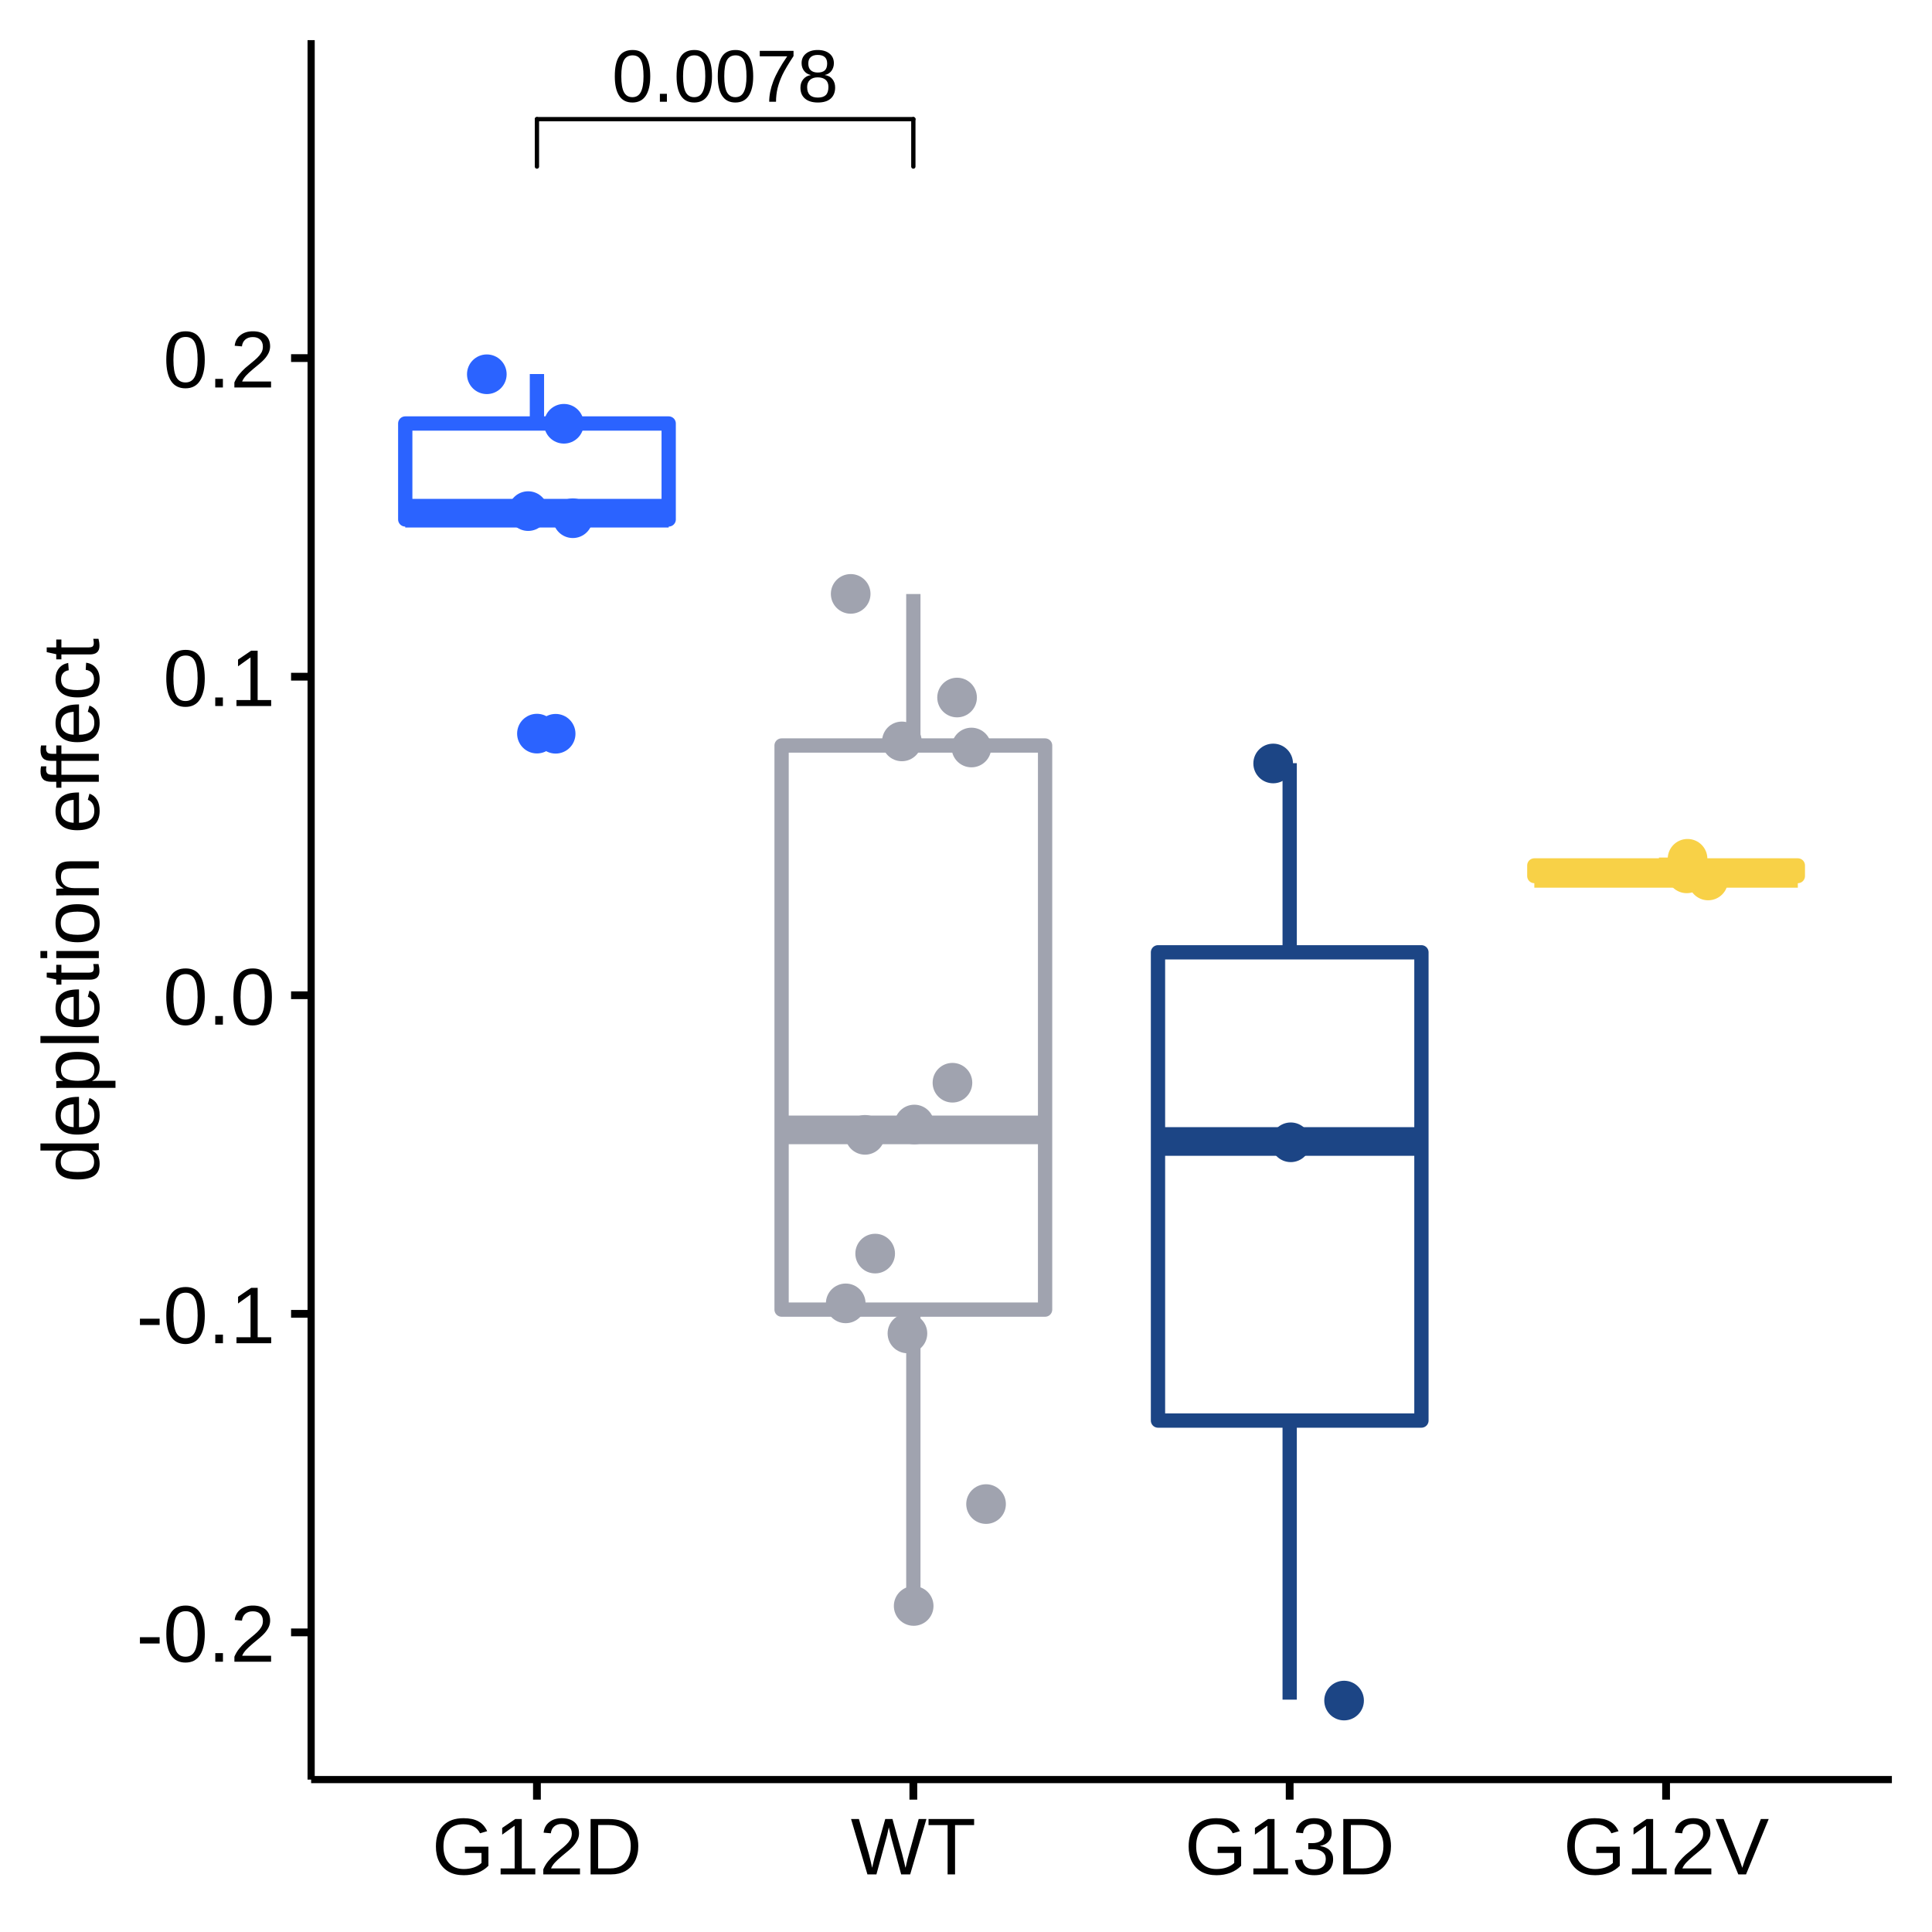
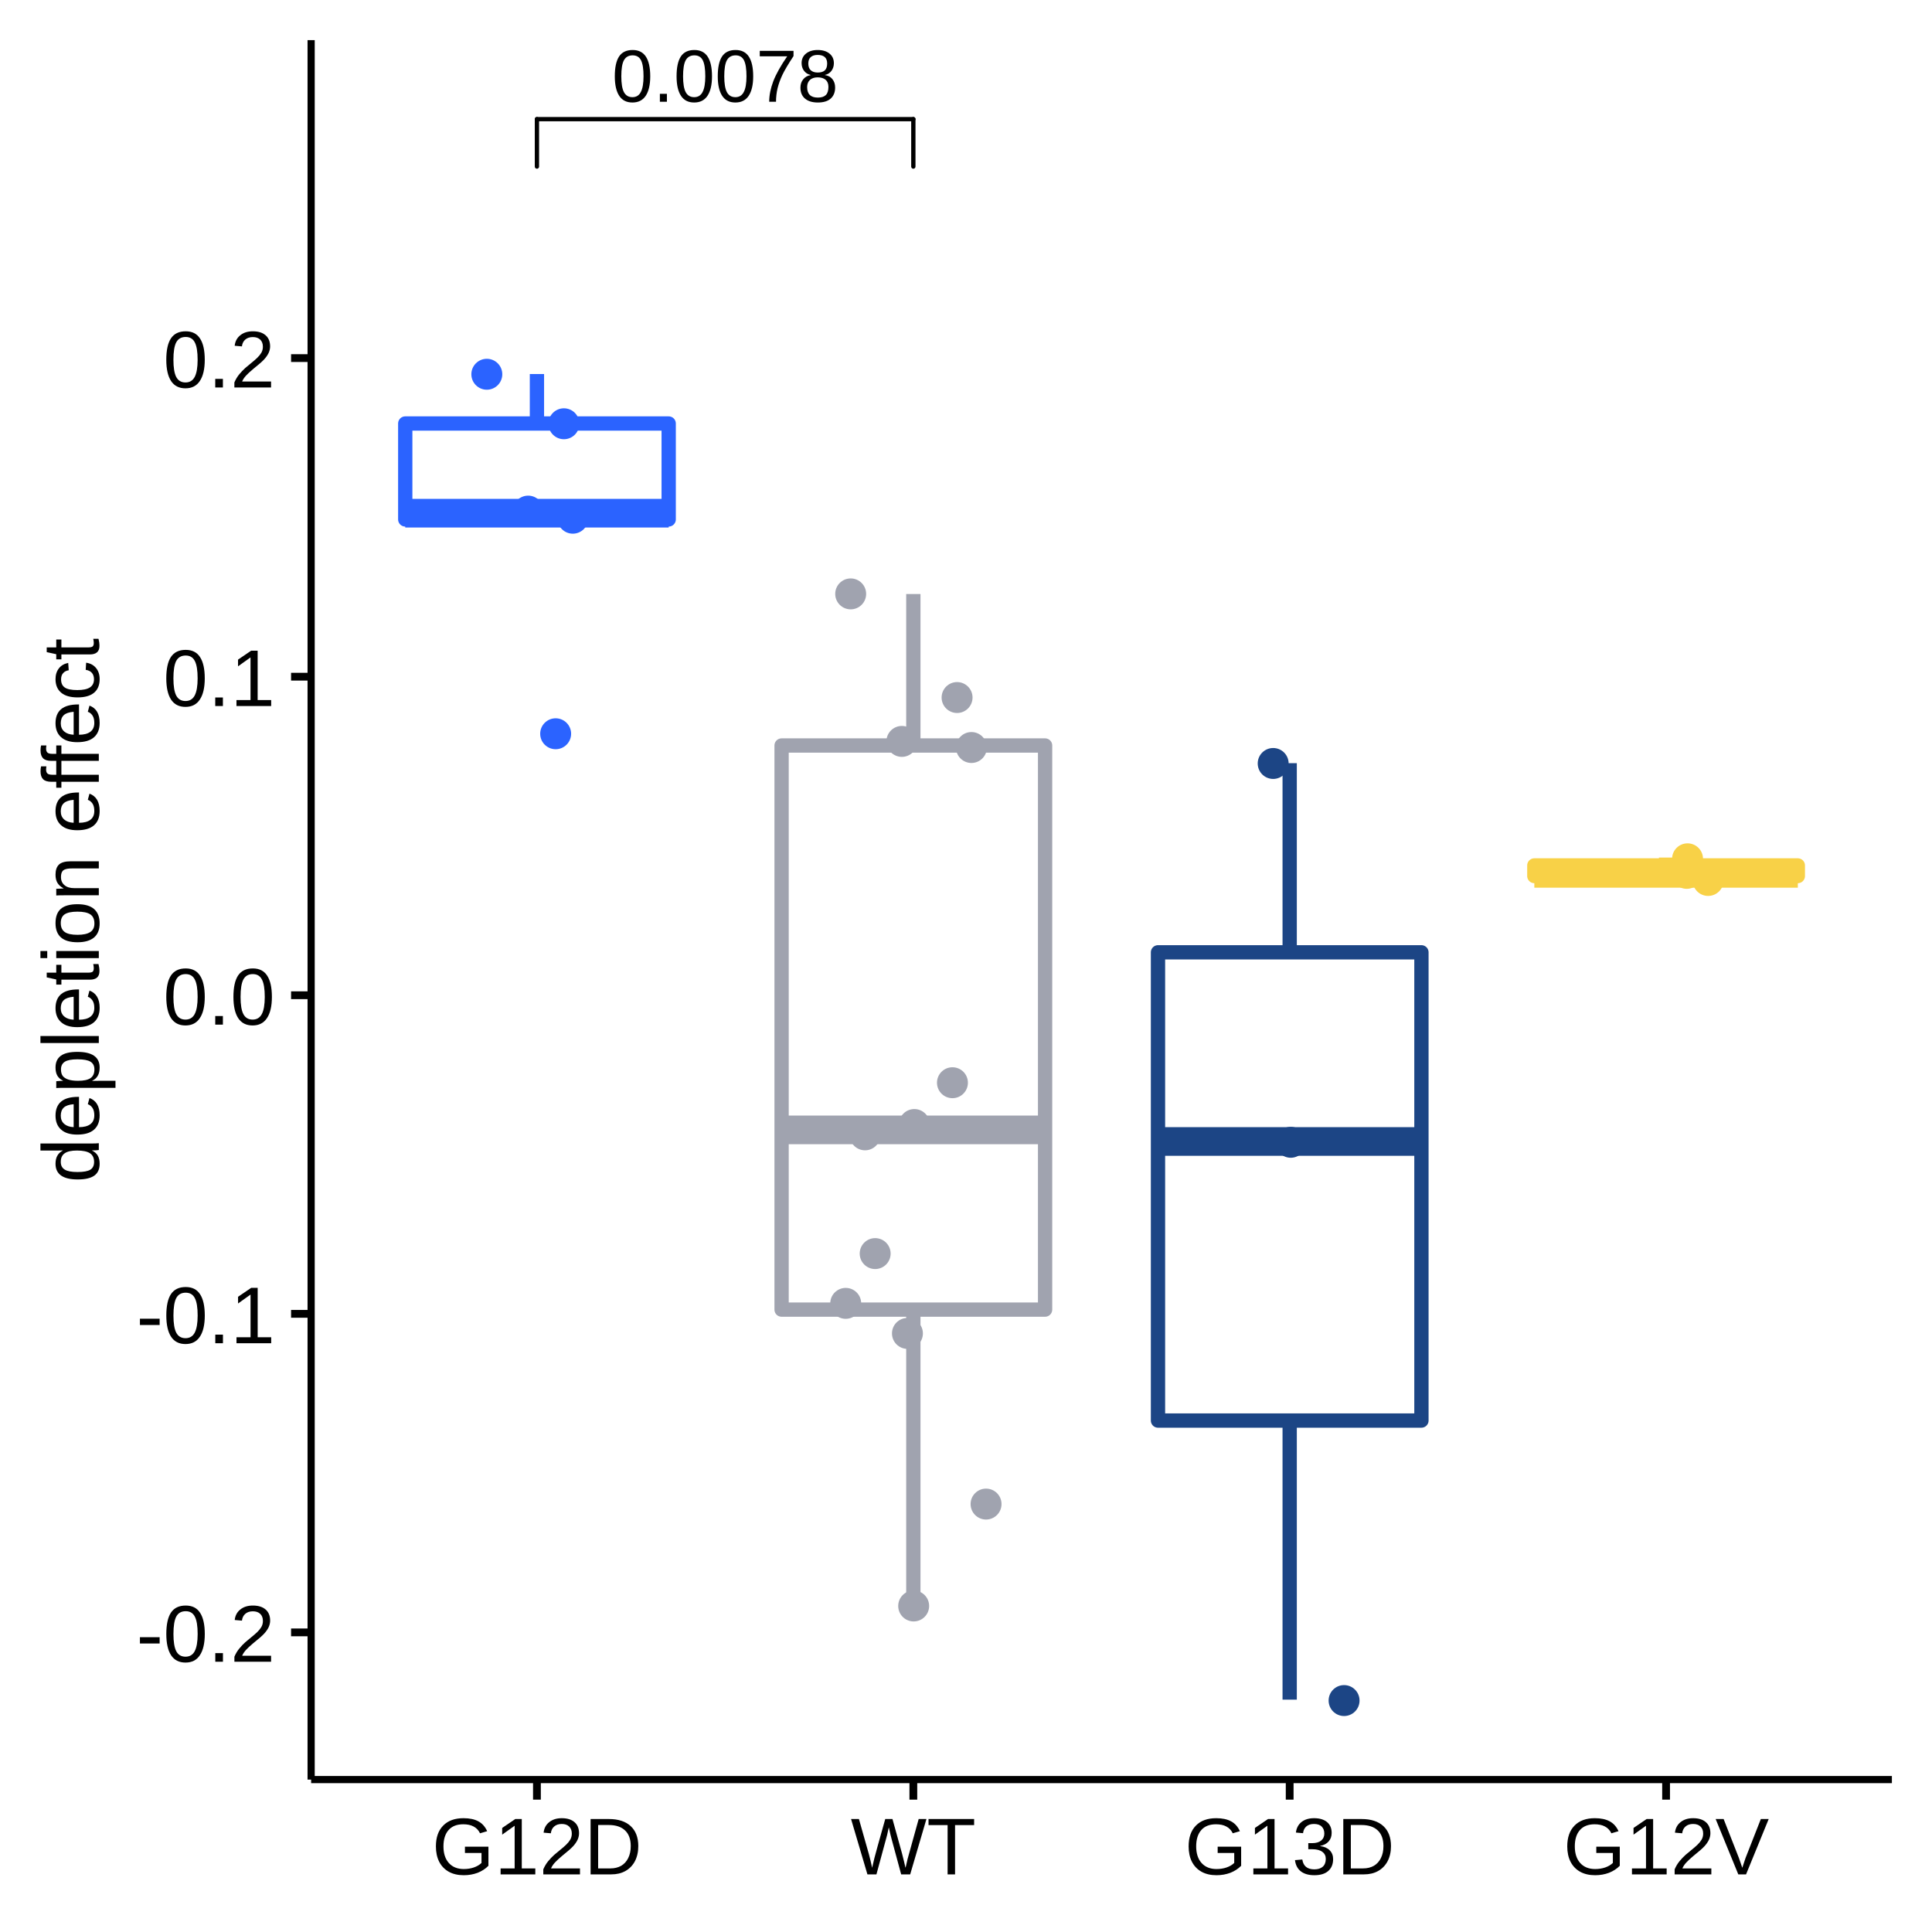
<svg xmlns="http://www.w3.org/2000/svg" viewBox="0 0 288.00 288.00">
  <defs>
    <style type="text/css">
    line, polyline, polygon, path, rect, circle {
      fill: none;
      stroke: #000000;
      stroke-linecap: round;
      stroke-linejoin: round;
      stroke-miterlimit: 10.00;
    }
  </style>
  </defs>
  <rect width="100%" height="100%" style="stroke: none; fill: #FFFFFF;" />
  <rect x="0.00" y="0.00" width="288.00" height="288.00" style="stroke-width: 1.16; stroke: #FFFFFF; fill: #FFFFFF;" />
  <defs>
    <clipPath id="cpNDYuMzh8MjgyLjAyfDI2NS4yOHw1Ljk4">
      <rect x="46.38" y="5.98" width="235.64" height="259.31" />
    </clipPath>
  </defs>
  <rect x="46.38" y="5.98" width="235.64" height="259.31" style="stroke-width: 1.16; stroke: none; fill: #FFFFFF;" clip-path="url(#cpNDYuMzh8MjgyLjAyfDI2NS4yOHw1Ljk4)" />
-   <circle cx="80.04" cy="109.36" r="1.95pt" style="stroke-width: 0.71; stroke: #2B63FF; fill: #2B63FF;" clip-path="url(#cpNDYuMzh8MjgyLjAyfDI2NS4yOHw1Ljk4)" />
  <line x1="80.04" y1="63.13" x2="80.04" y2="55.76" style="stroke-width: 2.13; stroke: #2B63FF; stroke-linecap: butt;" clip-path="url(#cpNDYuMzh8MjgyLjAyfDI2NS4yOHw1Ljk4)" />
  <line x1="80.04" y1="77.43" x2="80.04" y2="77.43" style="stroke-width: 2.13; stroke: #2B63FF; stroke-linecap: butt;" clip-path="url(#cpNDYuMzh8MjgyLjAyfDI2NS4yOHw1Ljk4)" />
  <polygon points="60.41,63.13 60.41,77.43 99.68,77.43 99.68,63.13 60.41,63.13 " style="stroke-width: 2.13; stroke: #2B63FF; fill: #FFFFFF;" clip-path="url(#cpNDYuMzh8MjgyLjAyfDI2NS4yOHw1Ljk4)" />
  <line x1="60.41" y1="76.50" x2="99.68" y2="76.50" style="stroke-width: 4.27; stroke: #2B63FF; stroke-linecap: butt;" clip-path="url(#cpNDYuMzh8MjgyLjAyfDI2NS4yOHw1Ljk4)" />
  <line x1="136.15" y1="111.13" x2="136.15" y2="88.55" style="stroke-width: 2.13; stroke: #A0A3AF; stroke-linecap: butt;" clip-path="url(#cpNDYuMzh8MjgyLjAyfDI2NS4yOHw1Ljk4)" />
  <line x1="136.15" y1="195.22" x2="136.15" y2="239.35" style="stroke-width: 2.13; stroke: #A0A3AF; stroke-linecap: butt;" clip-path="url(#cpNDYuMzh8MjgyLjAyfDI2NS4yOHw1Ljk4)" />
  <polygon points="116.51,111.13 116.51,195.22 155.79,195.22 155.79,111.13 116.51,111.13 " style="stroke-width: 2.13; stroke: #A0A3AF; fill: #FFFFFF;" clip-path="url(#cpNDYuMzh8MjgyLjAyfDI2NS4yOHw1Ljk4)" />
  <line x1="116.51" y1="168.43" x2="155.79" y2="168.43" style="stroke-width: 4.27; stroke: #A0A3AF; stroke-linecap: butt;" clip-path="url(#cpNDYuMzh8MjgyLjAyfDI2NS4yOHw1Ljk4)" />
  <line x1="192.25" y1="141.96" x2="192.25" y2="113.76" style="stroke-width: 2.13; stroke: #1C4585; stroke-linecap: butt;" clip-path="url(#cpNDYuMzh8MjgyLjAyfDI2NS4yOHw1Ljk4)" />
  <line x1="192.25" y1="211.76" x2="192.25" y2="253.36" style="stroke-width: 2.13; stroke: #1C4585; stroke-linecap: butt;" clip-path="url(#cpNDYuMzh8MjgyLjAyfDI2NS4yOHw1Ljk4)" />
  <polygon points="172.62,141.96 172.62,211.76 211.89,211.76 211.89,141.96 172.62,141.96 " style="stroke-width: 2.13; stroke: #1C4585; fill: #FFFFFF;" clip-path="url(#cpNDYuMzh8MjgyLjAyfDI2NS4yOHw1Ljk4)" />
  <line x1="172.62" y1="170.16" x2="211.89" y2="170.16" style="stroke-width: 4.27; stroke: #1C4585; stroke-linecap: butt;" clip-path="url(#cpNDYuMzh8MjgyLjAyfDI2NS4yOHw1Ljk4)" />
  <line x1="248.36" y1="129.01" x2="248.36" y2="127.83" style="stroke-width: 2.13; stroke: #F8D147; stroke-linecap: butt;" clip-path="url(#cpNDYuMzh8MjgyLjAyfDI2NS4yOHw1Ljk4)" />
  <line x1="248.36" y1="130.59" x2="248.36" y2="130.99" style="stroke-width: 2.13; stroke: #F8D147; stroke-linecap: butt;" clip-path="url(#cpNDYuMzh8MjgyLjAyfDI2NS4yOHw1Ljk4)" />
  <polygon points="228.72,129.01 228.72,130.59 268.00,130.59 268.00,129.01 228.72,129.01 " style="stroke-width: 2.13; stroke: #F8D147; fill: #FFFFFF;" clip-path="url(#cpNDYuMzh8MjgyLjAyfDI2NS4yOHw1Ljk4)" />
  <line x1="228.72" y1="130.19" x2="268.00" y2="130.19" style="stroke-width: 4.27; stroke: #F8D147; stroke-linecap: butt;" clip-path="url(#cpNDYuMzh8MjgyLjAyfDI2NS4yOHw1Ljk4)" />
-   <circle cx="78.73" cy="76.19" r="1.95pt" style="stroke-width: 0.71; stroke: #2B63FF; fill: #2B63FF;" clip-path="url(#cpNDYuMzh8MjgyLjAyfDI2NS4yOHw1Ljk4)" />
-   <circle cx="136.20" cy="239.40" r="1.95pt" style="stroke-width: 0.71; stroke: #A0A3AF; fill: #A0A3AF;" clip-path="url(#cpNDYuMzh8MjgyLjAyfDI2NS4yOHw1Ljk4)" />
-   <circle cx="142.67" cy="103.98" r="1.95pt" style="stroke-width: 0.71; stroke: #A0A3AF; fill: #A0A3AF;" clip-path="url(#cpNDYuMzh8MjgyLjAyfDI2NS4yOHw1Ljk4)" />
-   <circle cx="72.57" cy="55.79" r="1.95pt" style="stroke-width: 0.71; stroke: #2B63FF; fill: #2B63FF;" clip-path="url(#cpNDYuMzh8MjgyLjAyfDI2NS4yOHw1Ljk4)" />
-   <circle cx="84.06" cy="63.17" r="1.95pt" style="stroke-width: 0.71; stroke: #2B63FF; fill: #2B63FF;" clip-path="url(#cpNDYuMzh8MjgyLjAyfDI2NS4yOHw1Ljk4)" />
-   <circle cx="192.41" cy="170.28" r="1.95pt" style="stroke-width: 0.71; stroke: #1C4585; fill: #1C4585;" clip-path="url(#cpNDYuMzh8MjgyLjAyfDI2NS4yOHw1Ljk4)" />
-   <circle cx="189.79" cy="113.81" r="1.95pt" style="stroke-width: 0.71; stroke: #1C4585; fill: #1C4585;" clip-path="url(#cpNDYuMzh8MjgyLjAyfDI2NS4yOHw1Ljk4)" />
-   <circle cx="251.44" cy="130.19" r="1.95pt" style="stroke-width: 0.71; stroke: #F8D147; fill: #F8D147;" clip-path="url(#cpNDYuMzh8MjgyLjAyfDI2NS4yOHw1Ljk4)" />
-   <circle cx="251.56" cy="128.02" r="1.95pt" style="stroke-width: 0.71; stroke: #F8D147; fill: #F8D147;" clip-path="url(#cpNDYuMzh8MjgyLjAyfDI2NS4yOHw1Ljk4)" />
-   <circle cx="126.81" cy="88.53" r="1.95pt" style="stroke-width: 0.71; stroke: #A0A3AF; fill: #A0A3AF;" clip-path="url(#cpNDYuMzh8MjgyLjAyfDI2NS4yOHw1Ljk4)" />
-   <circle cx="254.63" cy="131.25" r="1.95pt" style="stroke-width: 0.71; stroke: #F8D147; fill: #F8D147;" clip-path="url(#cpNDYuMzh8MjgyLjAyfDI2NS4yOHw1Ljk4)" />
-   <circle cx="126.07" cy="194.29" r="1.95pt" style="stroke-width: 0.71; stroke: #A0A3AF; fill: #A0A3AF;" clip-path="url(#cpNDYuMzh8MjgyLjAyfDI2NS4yOHw1Ljk4)" />
-   <circle cx="200.36" cy="253.50" r="1.95pt" style="stroke-width: 0.71; stroke: #1C4585; fill: #1C4585;" clip-path="url(#cpNDYuMzh8MjgyLjAyfDI2NS4yOHw1Ljk4)" />
-   <circle cx="82.83" cy="109.38" r="1.95pt" style="stroke-width: 0.71; stroke: #2B63FF; fill: #2B63FF;" clip-path="url(#cpNDYuMzh8MjgyLjAyfDI2NS4yOHw1Ljk4)" />
-   <circle cx="146.99" cy="224.21" r="1.95pt" style="stroke-width: 0.71; stroke: #A0A3AF; fill: #A0A3AF;" clip-path="url(#cpNDYuMzh8MjgyLjAyfDI2NS4yOHw1Ljk4)" />
-   <circle cx="130.46" cy="186.87" r="1.95pt" style="stroke-width: 0.71; stroke: #A0A3AF; fill: #A0A3AF;" clip-path="url(#cpNDYuMzh8MjgyLjAyfDI2NS4yOHw1Ljk4)" />
-   <circle cx="144.81" cy="111.43" r="1.95pt" style="stroke-width: 0.71; stroke: #A0A3AF; fill: #A0A3AF;" clip-path="url(#cpNDYuMzh8MjgyLjAyfDI2NS4yOHw1Ljk4)" />
-   <circle cx="136.30" cy="167.63" r="1.95pt" style="stroke-width: 0.71; stroke: #A0A3AF; fill: #A0A3AF;" clip-path="url(#cpNDYuMzh8MjgyLjAyfDI2NS4yOHw1Ljk4)" />
-   <circle cx="134.44" cy="110.52" r="1.95pt" style="stroke-width: 0.71; stroke: #A0A3AF; fill: #A0A3AF;" clip-path="url(#cpNDYuMzh8MjgyLjAyfDI2NS4yOHw1Ljk4)" />
-   <circle cx="85.39" cy="77.25" r="1.95pt" style="stroke-width: 0.71; stroke: #2B63FF; fill: #2B63FF;" clip-path="url(#cpNDYuMzh8MjgyLjAyfDI2NS4yOHw1Ljk4)" />
-   <circle cx="135.27" cy="198.77" r="1.95pt" style="stroke-width: 0.71; stroke: #A0A3AF; fill: #A0A3AF;" clip-path="url(#cpNDYuMzh8MjgyLjAyfDI2NS4yOHw1Ljk4)" />
-   <circle cx="141.98" cy="161.40" r="1.95pt" style="stroke-width: 0.71; stroke: #A0A3AF; fill: #A0A3AF;" clip-path="url(#cpNDYuMzh8MjgyLjAyfDI2NS4yOHw1Ljk4)" />
-   <circle cx="128.95" cy="169.17" r="1.95pt" style="stroke-width: 0.71; stroke: #A0A3AF; fill: #A0A3AF;" clip-path="url(#cpNDYuMzh8MjgyLjAyfDI2NS4yOHw1Ljk4)" />
+   <circle cx="78.73" cy="76.19" r="1.95" style="stroke-width: 0.71; stroke: #2B63FF; fill: #2B63FF;" clip-path="url(#cpNDYuMzh8MjgyLjAyfDI2NS4yOHw1Ljk4)" />
+   <circle cx="136.20" cy="239.40" r="1.95" style="stroke-width: 0.71; stroke: #A0A3AF; fill: #A0A3AF;" clip-path="url(#cpNDYuMzh8MjgyLjAyfDI2NS4yOHw1Ljk4)" />
+   <circle cx="142.67" cy="103.98" r="1.95" style="stroke-width: 0.71; stroke: #A0A3AF; fill: #A0A3AF;" clip-path="url(#cpNDYuMzh8MjgyLjAyfDI2NS4yOHw1Ljk4)" />
+   <circle cx="72.57" cy="55.79" r="1.95" style="stroke-width: 0.71; stroke: #2B63FF; fill: #2B63FF;" clip-path="url(#cpNDYuMzh8MjgyLjAyfDI2NS4yOHw1Ljk4)" />
+   <circle cx="84.06" cy="63.17" r="1.95" style="stroke-width: 0.71; stroke: #2B63FF; fill: #2B63FF;" clip-path="url(#cpNDYuMzh8MjgyLjAyfDI2NS4yOHw1Ljk4)" />
+   <circle cx="192.41" cy="170.28" r="1.95" style="stroke-width: 0.71; stroke: #1C4585; fill: #1C4585;" clip-path="url(#cpNDYuMzh8MjgyLjAyfDI2NS4yOHw1Ljk4)" />
+   <circle cx="189.79" cy="113.81" r="1.95" style="stroke-width: 0.71; stroke: #1C4585; fill: #1C4585;" clip-path="url(#cpNDYuMzh8MjgyLjAyfDI2NS4yOHw1Ljk4)" />
+   <circle cx="251.44" cy="130.19" r="1.95" style="stroke-width: 0.71; stroke: #F8D147; fill: #F8D147;" clip-path="url(#cpNDYuMzh8MjgyLjAyfDI2NS4yOHw1Ljk4)" />
+   <circle cx="251.56" cy="128.02" r="1.95" style="stroke-width: 0.71; stroke: #F8D147; fill: #F8D147;" clip-path="url(#cpNDYuMzh8MjgyLjAyfDI2NS4yOHw1Ljk4)" />
+   <circle cx="126.81" cy="88.53" r="1.95" style="stroke-width: 0.71; stroke: #A0A3AF; fill: #A0A3AF;" clip-path="url(#cpNDYuMzh8MjgyLjAyfDI2NS4yOHw1Ljk4)" />
+   <circle cx="254.63" cy="131.25" r="1.95" style="stroke-width: 0.71; stroke: #F8D147; fill: #F8D147;" clip-path="url(#cpNDYuMzh8MjgyLjAyfDI2NS4yOHw1Ljk4)" />
+   <circle cx="126.07" cy="194.29" r="1.95" style="stroke-width: 0.71; stroke: #A0A3AF; fill: #A0A3AF;" clip-path="url(#cpNDYuMzh8MjgyLjAyfDI2NS4yOHw1Ljk4)" />
+   <circle cx="200.36" cy="253.50" r="1.95" style="stroke-width: 0.71; stroke: #1C4585; fill: #1C4585;" clip-path="url(#cpNDYuMzh8MjgyLjAyfDI2NS4yOHw1Ljk4)" />
+   <circle cx="82.83" cy="109.38" r="1.95" style="stroke-width: 0.71; stroke: #2B63FF; fill: #2B63FF;" clip-path="url(#cpNDYuMzh8MjgyLjAyfDI2NS4yOHw1Ljk4)" />
+   <circle cx="146.99" cy="224.21" r="1.95" style="stroke-width: 0.71; stroke: #A0A3AF; fill: #A0A3AF;" clip-path="url(#cpNDYuMzh8MjgyLjAyfDI2NS4yOHw1Ljk4)" />
+   <circle cx="130.46" cy="186.87" r="1.95" style="stroke-width: 0.71; stroke: #A0A3AF; fill: #A0A3AF;" clip-path="url(#cpNDYuMzh8MjgyLjAyfDI2NS4yOHw1Ljk4)" />
+   <circle cx="144.81" cy="111.43" r="1.95" style="stroke-width: 0.71; stroke: #A0A3AF; fill: #A0A3AF;" clip-path="url(#cpNDYuMzh8MjgyLjAyfDI2NS4yOHw1Ljk4)" />
+   <circle cx="136.30" cy="167.63" r="1.95" style="stroke-width: 0.71; stroke: #A0A3AF; fill: #A0A3AF;" clip-path="url(#cpNDYuMzh8MjgyLjAyfDI2NS4yOHw1Ljk4)" />
+   <circle cx="134.44" cy="110.52" r="1.95" style="stroke-width: 0.71; stroke: #A0A3AF; fill: #A0A3AF;" clip-path="url(#cpNDYuMzh8MjgyLjAyfDI2NS4yOHw1Ljk4)" />
+   <circle cx="85.39" cy="77.25" r="1.95" style="stroke-width: 0.71; stroke: #2B63FF; fill: #2B63FF;" clip-path="url(#cpNDYuMzh8MjgyLjAyfDI2NS4yOHw1Ljk4)" />
+   <circle cx="135.27" cy="198.77" r="1.95" style="stroke-width: 0.71; stroke: #A0A3AF; fill: #A0A3AF;" clip-path="url(#cpNDYuMzh8MjgyLjAyfDI2NS4yOHw1Ljk4)" />
+   <circle cx="141.98" cy="161.40" r="1.95" style="stroke-width: 0.71; stroke: #A0A3AF; fill: #A0A3AF;" clip-path="url(#cpNDYuMzh8MjgyLjAyfDI2NS4yOHw1Ljk4)" />
+   <circle cx="128.95" cy="169.17" r="1.95" style="stroke-width: 0.71; stroke: #A0A3AF; fill: #A0A3AF;" clip-path="url(#cpNDYuMzh8MjgyLjAyfDI2NS4yOHw1Ljk4)" />
  <g clip-path="url(#cpNDYuMzh8MjgyLjAyfDI2NS4yOHw1Ljk4)">
    <text x="91.21" y="15.17" style="font-size: 11.04px; font-family: Arial;" textLength="33.78px" lengthAdjust="spacingAndGlyphs">0.0078</text>
  </g>
  <line x1="80.04" y1="24.83" x2="80.04" y2="17.76" style="stroke-width: 0.64;" clip-path="url(#cpNDYuMzh8MjgyLjAyfDI2NS4yOHw1Ljk4)" />
  <line x1="80.04" y1="17.76" x2="136.15" y2="17.76" style="stroke-width: 0.64;" clip-path="url(#cpNDYuMzh8MjgyLjAyfDI2NS4yOHw1Ljk4)" />
  <line x1="136.15" y1="17.76" x2="136.15" y2="24.83" style="stroke-width: 0.64;" clip-path="url(#cpNDYuMzh8MjgyLjAyfDI2NS4yOHw1Ljk4)" />
  <defs>
    <clipPath id="cpMC4wMHwyODguMDB8Mjg4LjAwfDAuMDA=">
      <rect x="0.00" y="0.00" width="288.00" height="288.00" />
    </clipPath>
  </defs>
  <polyline points="46.38,265.28 46.38,5.98 " style="stroke-width: 1.07; stroke-linecap: butt;" clip-path="url(#cpMC4wMHwyODguMDB8Mjg4LjAwfDAuMDA=)" />
  <g clip-path="url(#cpMC4wMHwyODguMDB8Mjg4LjAwfDAuMDA=)">
    <text x="20.33" y="247.71" style="font-size: 12.00px; font-family: Arial;" textLength="20.68px" lengthAdjust="spacingAndGlyphs">-0.2</text>
  </g>
  <g clip-path="url(#cpMC4wMHwyODguMDB8Mjg4LjAwfDAuMDA=)">
    <text x="20.33" y="200.23" style="font-size: 12.00px; font-family: Arial;" textLength="20.68px" lengthAdjust="spacingAndGlyphs">-0.1</text>
  </g>
  <g clip-path="url(#cpMC4wMHwyODguMDB8Mjg4LjAwfDAuMDA=)">
    <text x="24.32" y="152.74" style="font-size: 12.00px; font-family: Arial;" textLength="16.68px" lengthAdjust="spacingAndGlyphs">0.0</text>
  </g>
  <g clip-path="url(#cpMC4wMHwyODguMDB8Mjg4LjAwfDAuMDA=)">
    <text x="24.32" y="105.25" style="font-size: 12.00px; font-family: Arial;" textLength="16.68px" lengthAdjust="spacingAndGlyphs">0.1</text>
  </g>
  <g clip-path="url(#cpMC4wMHwyODguMDB8Mjg4LjAwfDAuMDA=)">
    <text x="24.32" y="57.76" style="font-size: 12.00px; font-family: Arial;" textLength="16.68px" lengthAdjust="spacingAndGlyphs">0.2</text>
  </g>
  <polyline points="43.39,243.34 46.38,243.34 " style="stroke-width: 1.16; stroke-linecap: butt;" clip-path="url(#cpMC4wMHwyODguMDB8Mjg4LjAwfDAuMDA=)" />
  <polyline points="43.39,195.85 46.38,195.85 " style="stroke-width: 1.16; stroke-linecap: butt;" clip-path="url(#cpMC4wMHwyODguMDB8Mjg4LjAwfDAuMDA=)" />
  <polyline points="43.39,148.36 46.38,148.36 " style="stroke-width: 1.16; stroke-linecap: butt;" clip-path="url(#cpMC4wMHwyODguMDB8Mjg4LjAwfDAuMDA=)" />
  <polyline points="43.39,100.87 46.38,100.87 " style="stroke-width: 1.16; stroke-linecap: butt;" clip-path="url(#cpMC4wMHwyODguMDB8Mjg4LjAwfDAuMDA=)" />
  <polyline points="43.39,53.38 46.38,53.38 " style="stroke-width: 1.16; stroke-linecap: butt;" clip-path="url(#cpMC4wMHwyODguMDB8Mjg4LjAwfDAuMDA=)" />
  <polyline points="46.38,265.28 282.02,265.28 " style="stroke-width: 1.07; stroke-linecap: butt;" clip-path="url(#cpMC4wMHwyODguMDB8Mjg4LjAwfDAuMDA=)" />
  <polyline points="80.04,268.27 80.04,265.28 " style="stroke-width: 1.16; stroke-linecap: butt;" clip-path="url(#cpMC4wMHwyODguMDB8Mjg4LjAwfDAuMDA=)" />
  <polyline points="136.15,268.27 136.15,265.28 " style="stroke-width: 1.16; stroke-linecap: butt;" clip-path="url(#cpMC4wMHwyODguMDB8Mjg4LjAwfDAuMDA=)" />
  <polyline points="192.25,268.27 192.25,265.28 " style="stroke-width: 1.16; stroke-linecap: butt;" clip-path="url(#cpMC4wMHwyODguMDB8Mjg4LjAwfDAuMDA=)" />
  <polyline points="248.36,268.27 248.36,265.28 " style="stroke-width: 1.16; stroke-linecap: butt;" clip-path="url(#cpMC4wMHwyODguMDB8Mjg4LjAwfDAuMDA=)" />
  <g clip-path="url(#cpMC4wMHwyODguMDB8Mjg4LjAwfDAuMDA=)">
    <text x="64.37" y="279.41" style="font-size: 12.00px; font-family: Arial;" textLength="31.34px" lengthAdjust="spacingAndGlyphs">G12D</text>
  </g>
  <g clip-path="url(#cpMC4wMHwyODguMDB8Mjg4LjAwfDAuMDA=)">
    <text x="126.82" y="279.41" style="font-size: 12.00px; font-family: Arial;" textLength="18.66px" lengthAdjust="spacingAndGlyphs">WT</text>
  </g>
  <g clip-path="url(#cpMC4wMHwyODguMDB8Mjg4LjAwfDAuMDA=)">
    <text x="176.58" y="279.41" style="font-size: 12.00px; font-family: Arial;" textLength="31.34px" lengthAdjust="spacingAndGlyphs">G13D</text>
  </g>
  <g clip-path="url(#cpMC4wMHwyODguMDB8Mjg4LjAwfDAuMDA=)">
    <text x="233.02" y="279.41" style="font-size: 12.00px; font-family: Arial;" textLength="30.68px" lengthAdjust="spacingAndGlyphs">G12V</text>
  </g>
  <g clip-path="url(#cpMC4wMHwyODguMDB8Mjg4LjAwfDAuMDA=)">
    <text transform="translate(14.73,176.32) rotate(-90)" style="font-size: 12.00px; font-family: Arial;" textLength="81.38px" lengthAdjust="spacingAndGlyphs">depletion effect</text>
  </g>
</svg>
